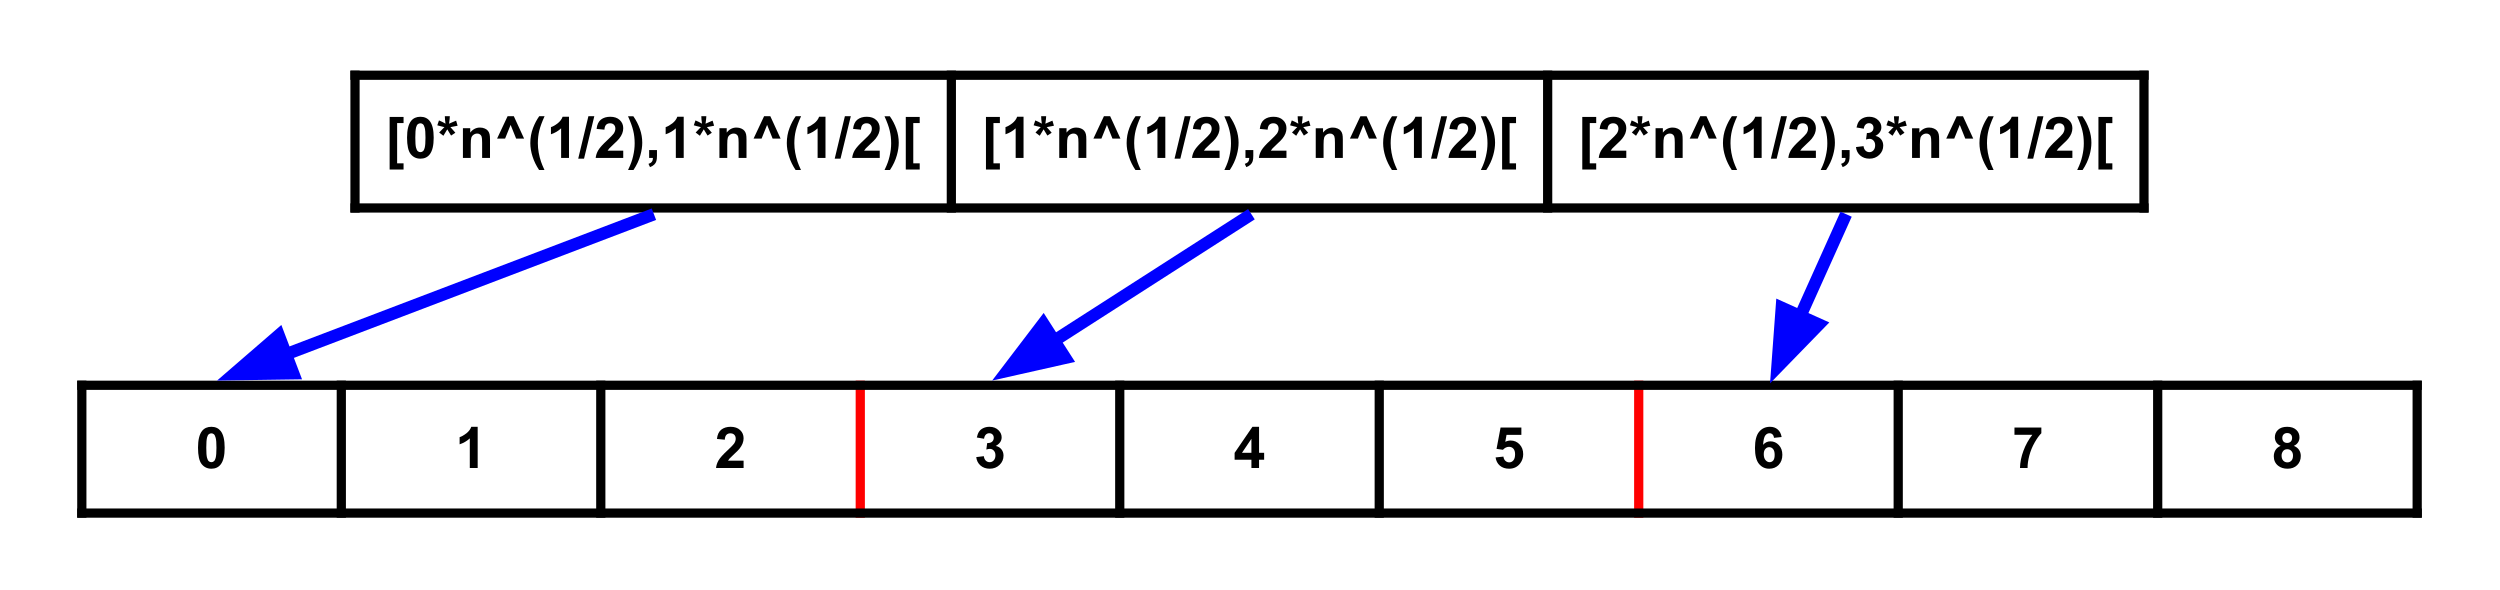
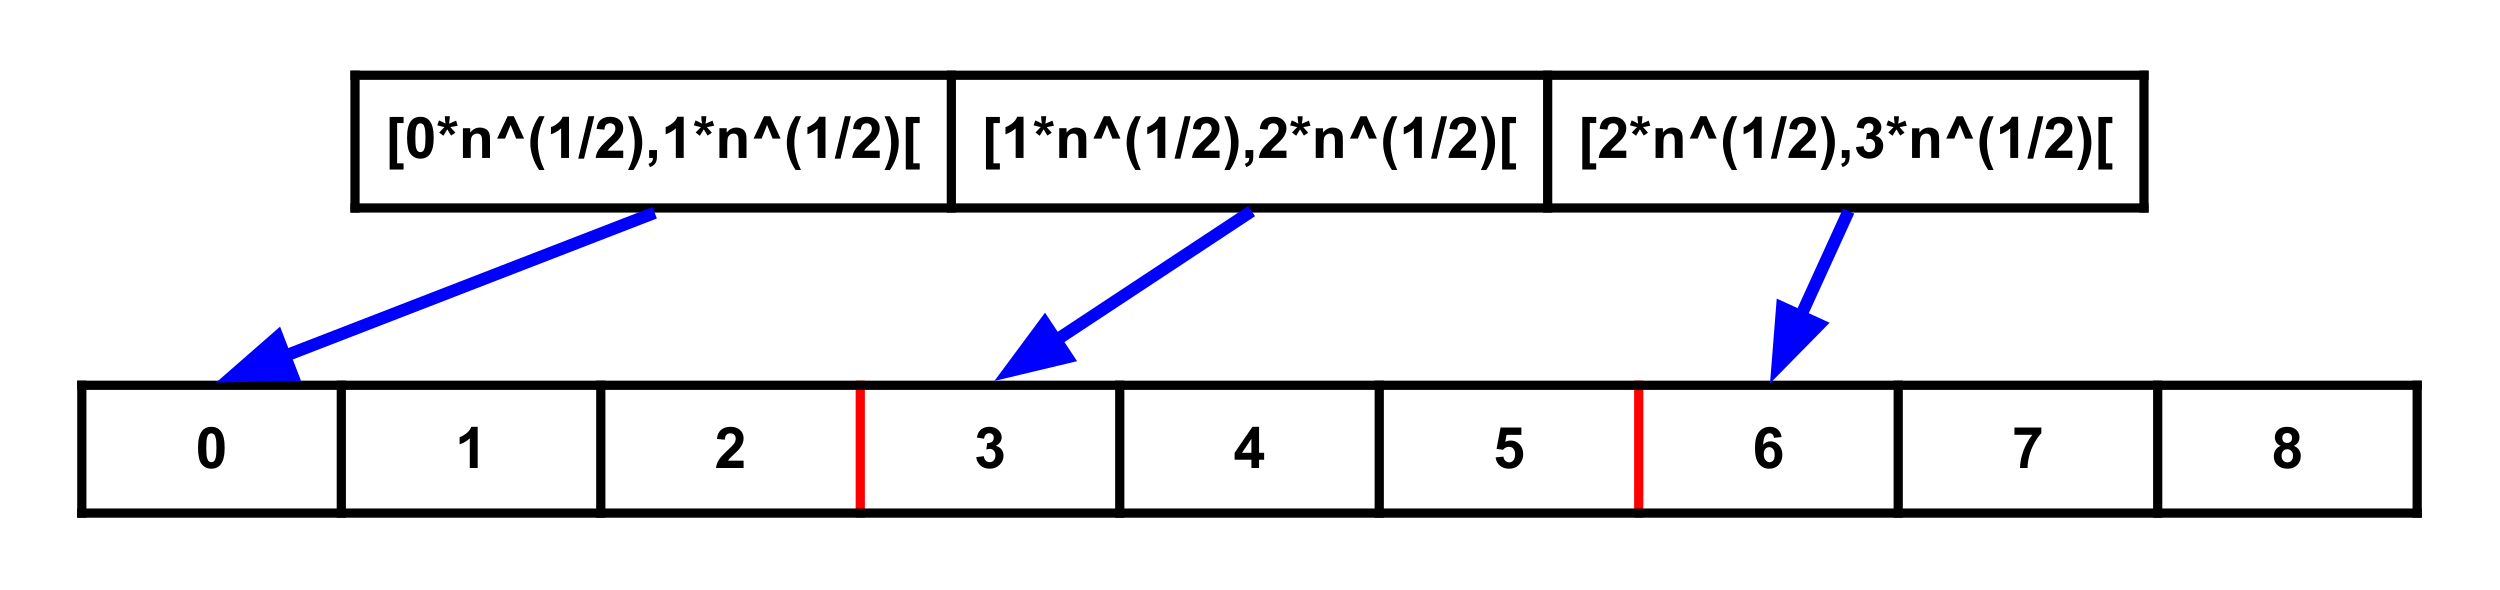
<svg xmlns="http://www.w3.org/2000/svg" version="1.1" viewBox="0.0 0.0 813.57 191.696" fill="none" stroke="none" stroke-linecap="square" stroke-miterlimit="10">
  <clipPath id="p.0">
    <path d="m0 0l813.57 0l0 191.696l-813.57 0l0 -191.696z" clip-rule="nonzero" />
  </clipPath>
  <g clip-path="url(#p.0)">
    <path fill="#000000" fill-opacity="0.0" d="m0 0l813.57 0l0 191.696l-813.57 0z" fill-rule="evenodd" />
    <path stroke="#000000" stroke-width="3.0" stroke-linecap="butt" d="m115.531 22.984l0 46.197" fill-rule="nonzero" />
    <path stroke="#000000" stroke-width="3.0" stroke-linecap="butt" d="m309.592 22.984l0 46.197" fill-rule="nonzero" />
    <path stroke="#000000" stroke-width="3.0" stroke-linecap="butt" d="m503.652 22.984l0 46.197" fill-rule="nonzero" />
    <path stroke="#000000" stroke-width="3.0" stroke-linecap="butt" d="m697.713 22.984l0 46.197" fill-rule="nonzero" />
    <path stroke="#000000" stroke-width="3.0" stroke-linecap="butt" d="m114.033 24.483l585.178 0" fill-rule="nonzero" />
    <path stroke="#000000" stroke-width="3.0" stroke-linecap="butt" d="m114.033 67.682l585.178 0" fill-rule="nonzero" />
    <path fill="#000000" d="m126.798 55.169l0 -17.125l4.531 0l0 2.016l-2.094 0l0 13.094l2.094 0l0 2.016l-4.531 0zm10.01 -17.172q1.938 0 3.031 1.375q1.297 1.641 1.297 5.438q0 3.797 -1.312 5.453q-1.078 1.375 -3.016 1.375q-1.953 0 -3.156 -1.5q-1.188 -1.5 -1.188 -5.344q0 -3.781 1.312 -5.438q1.078 -1.359 3.031 -1.359zm0 2.125q-0.469 0 -0.844 0.297q-0.359 0.297 -0.562 1.062q-0.25 0.984 -0.25 3.328q0 2.359 0.234 3.234q0.234 0.875 0.594 1.172q0.359 0.297 0.828 0.297q0.453 0 0.812 -0.297q0.375 -0.297 0.578 -1.062q0.266 -0.984 0.266 -3.344q0 -2.344 -0.25 -3.219q-0.234 -0.875 -0.594 -1.172q-0.359 -0.297 -0.812 -0.297zm7.485 4.062l-1.375 -1.062q0.656 -0.734 1.359 -1.406q0.281 -0.281 0.359 -0.344q-0.234 -0.047 -1.297 -0.312q-0.781 -0.188 -1.031 -0.281l0.547 -1.594q1.188 0.484 2.125 1.062q-0.219 -1.484 -0.219 -2.422l1.625 0q0 0.656 -0.25 2.438q0.188 -0.078 0.781 -0.359q0.828 -0.375 1.516 -0.641l0.484 1.656q-1.016 0.234 -2.344 0.453l1.094 1.219q0.328 0.375 0.516 0.609l-1.391 0.922l-1.234 -2.031q-0.547 0.984 -1.266 2.094zm15.167 7.219l-2.562 0l0 -4.938q0 -1.562 -0.172 -2.016q-0.156 -0.469 -0.531 -0.719q-0.359 -0.266 -0.875 -0.266q-0.672 0 -1.203 0.375q-0.531 0.359 -0.734 0.969q-0.188 0.594 -0.188 2.219l0 4.375l-2.547 0l0 -9.672l2.375 0l0 1.422q1.266 -1.641 3.188 -1.641q0.844 0 1.547 0.312q0.703 0.297 1.062 0.781q0.359 0.469 0.5 1.078q0.141 0.594 0.141 1.703l0 6.016zm2.302 -6.297l3.422 -7.281l2.031 0l3.344 7.281l-2.594 0l-1.797 -4.469l-1.797 4.469l-2.609 0zm15.426 10.219l-1.75 0q-1.391 -2.094 -2.125 -4.359q-0.734 -2.281 -0.734 -4.406q0 -2.625 0.906 -4.969q0.781 -2.047 1.984 -3.766l1.75 0q-1.25 2.75 -1.719 4.688q-0.469 1.938 -0.469 4.109q0 1.5 0.281 3.062q0.281 1.562 0.766 2.969q0.312 0.938 1.109 2.672zm7.978 -3.922l-2.562 0l0 -9.641q-1.406 1.312 -3.312 1.938l0 -2.328q1.016 -0.328 2.188 -1.234q1.172 -0.922 1.609 -2.141l2.078 0l0 13.406zm3.001 0.234l3.312 -13.812l1.922 0l-3.344 13.812l-1.891 0zm14.652 -2.609l0 2.375l-8.969 0q0.141 -1.344 0.859 -2.547q0.734 -1.219 2.891 -3.203q1.734 -1.625 2.125 -2.188q0.531 -0.797 0.531 -1.578q0 -0.844 -0.469 -1.297q-0.453 -0.469 -1.266 -0.469q-0.797 0 -1.281 0.484q-0.469 0.469 -0.547 1.594l-2.547 -0.25q0.234 -2.109 1.422 -3.031q1.203 -0.922 3.016 -0.922q1.969 0 3.094 1.062q1.141 1.062 1.141 2.656q0 0.891 -0.328 1.719q-0.312 0.812 -1.016 1.703q-0.469 0.594 -1.688 1.703q-1.203 1.109 -1.531 1.484q-0.312 0.359 -0.516 0.703l5.078 0zm1.563 6.297q0.766 -1.609 1.062 -2.484q0.312 -0.859 0.578 -1.984q0.266 -1.141 0.391 -2.156q0.125 -1.016 0.125 -2.078q0 -2.172 -0.469 -4.109q-0.453 -1.938 -1.703 -4.688l1.734 0q1.375 1.953 2.141 4.156q0.766 2.188 0.766 4.453q0 1.906 -0.609 4.078q-0.672 2.438 -2.25 4.812l-1.766 0zm6.869 -6.484l2.547 0l0 1.828q0 1.109 -0.188 1.75q-0.188 0.656 -0.719 1.156q-0.531 0.516 -1.359 0.812l-0.5 -1.062q0.781 -0.25 1.109 -0.703q0.328 -0.438 0.344 -1.219l-1.234 0l0 -2.562zm11.246 2.562l-2.562 0l0 -9.641q-1.406 1.312 -3.312 1.938l0 -2.328q1.016 -0.328 2.188 -1.234q1.172 -0.922 1.609 -2.141l2.078 0l0 13.406zm5.266 -7.219l-1.375 -1.062q0.656 -0.734 1.359 -1.406q0.281 -0.281 0.359 -0.344q-0.234 -0.047 -1.297 -0.312q-0.781 -0.188 -1.031 -0.281l0.547 -1.594q1.188 0.484 2.125 1.062q-0.219 -1.484 -0.219 -2.422l1.625 0q0 0.656 -0.25 2.438q0.188 -0.078 0.781 -0.359q0.828 -0.375 1.516 -0.641l0.484 1.656q-1.016 0.234 -2.344 0.453l1.094 1.219q0.328 0.375 0.516 0.609l-1.391 0.922l-1.234 -2.031q-0.547 0.984 -1.266 2.094zm15.167 7.219l-2.562 0l0 -4.938q0 -1.562 -0.172 -2.016q-0.156 -0.469 -0.531 -0.719q-0.359 -0.266 -0.875 -0.266q-0.672 0 -1.203 0.375q-0.531 0.359 -0.734 0.969q-0.188 0.594 -0.188 2.219l0 4.375l-2.547 0l0 -9.672l2.375 0l0 1.422q1.266 -1.641 3.188 -1.641q0.844 0 1.547 0.312q0.703 0.297 1.062 0.781q0.359 0.469 0.5 1.078q0.141 0.594 0.141 1.703l0 6.016zm2.302 -6.297l3.422 -7.281l2.031 0l3.344 7.281l-2.594 0l-1.797 -4.469l-1.797 4.469l-2.609 0zm15.426 10.219l-1.75 0q-1.391 -2.094 -2.125 -4.359q-0.734 -2.281 -0.734 -4.406q0 -2.625 0.906 -4.969q0.781 -2.047 1.984 -3.766l1.75 0q-1.25 2.75 -1.719 4.688q-0.469 1.938 -0.469 4.109q0 1.5 0.281 3.062q0.281 1.562 0.766 2.969q0.312 0.938 1.109 2.672zm7.978 -3.922l-2.562 0l0 -9.641q-1.406 1.312 -3.312 1.938l0 -2.328q1.016 -0.328 2.188 -1.234q1.172 -0.922 1.609 -2.141l2.078 0l0 13.406zm3.001 0.234l3.312 -13.812l1.922 0l-3.344 13.812l-1.891 0zm14.652 -2.609l0 2.375l-8.969 0q0.141 -1.344 0.859 -2.547q0.734 -1.219 2.891 -3.203q1.734 -1.625 2.125 -2.188q0.531 -0.797 0.531 -1.578q0 -0.844 -0.469 -1.297q-0.453 -0.469 -1.266 -0.469q-0.797 0 -1.281 0.484q-0.469 0.469 -0.547 1.594l-2.547 -0.25q0.234 -2.109 1.422 -3.031q1.203 -0.922 3.016 -0.922q1.969 0 3.094 1.062q1.141 1.062 1.141 2.656q0 0.891 -0.328 1.719q-0.312 0.812 -1.016 1.703q-0.469 0.594 -1.688 1.703q-1.203 1.109 -1.531 1.484q-0.312 0.359 -0.516 0.703l5.078 0zm1.563 6.297q0.766 -1.609 1.062 -2.484q0.312 -0.859 0.578 -1.984q0.266 -1.141 0.391 -2.156q0.125 -1.016 0.125 -2.078q0 -2.172 -0.469 -4.109q-0.453 -1.938 -1.703 -4.688l1.734 0q1.375 1.953 2.141 4.156q0.766 2.188 0.766 4.453q0 1.906 -0.609 4.078q-0.672 2.438 -2.25 4.812l-1.766 0zm6.916 -0.156l0 -17.125l4.531 0l0 2.016l-2.094 0l0 13.094l2.094 0l0 2.016l-4.531 0z" fill-rule="nonzero" />
    <path fill="#000000" d="m320.859 55.169l0 -17.125l4.531 0l0 2.016l-2.094 0l0 13.094l2.094 0l0 2.016l-4.531 0zm12.228 -3.766l-2.562 0l0 -9.641q-1.406 1.312 -3.312 1.938l0 -2.328q1.016 -0.328 2.188 -1.234q1.172 -0.922 1.609 -2.141l2.078 0l0 13.406zm5.266 -7.219l-1.375 -1.062q0.656 -0.734 1.359 -1.406q0.281 -0.281 0.359 -0.344q-0.234 -0.047 -1.297 -0.312q-0.781 -0.188 -1.031 -0.281l0.547 -1.594q1.188 0.484 2.125 1.062q-0.219 -1.484 -0.219 -2.422l1.625 0q0 0.656 -0.25 2.438q0.188 -0.078 0.781 -0.359q0.828 -0.375 1.516 -0.641l0.484 1.656q-1.016 0.234 -2.344 0.453l1.094 1.219q0.328 0.375 0.516 0.609l-1.391 0.922l-1.234 -2.031q-0.547 0.984 -1.266 2.094zm15.167 7.219l-2.562 0l0 -4.938q0 -1.562 -0.172 -2.016q-0.156 -0.469 -0.531 -0.719q-0.359 -0.266 -0.875 -0.266q-0.672 0 -1.203 0.375q-0.531 0.359 -0.734 0.969q-0.188 0.594 -0.188 2.219l0 4.375l-2.547 0l0 -9.672l2.375 0l0 1.422q1.266 -1.641 3.188 -1.641q0.844 0 1.547 0.312q0.703 0.297 1.062 0.781q0.359 0.469 0.5 1.078q0.141 0.594 0.141 1.703l0 6.016zm2.302 -6.297l3.422 -7.281l2.031 0l3.344 7.281l-2.594 0l-1.797 -4.469l-1.797 4.469l-2.609 0zm15.426 10.219l-1.75 0q-1.391 -2.094 -2.125 -4.359q-0.734 -2.281 -0.734 -4.406q0 -2.625 0.906 -4.969q0.781 -2.047 1.984 -3.766l1.75 0q-1.25 2.75 -1.719 4.688q-0.469 1.938 -0.469 4.109q0 1.5 0.281 3.062q0.281 1.562 0.766 2.969q0.312 0.938 1.109 2.672zm7.978 -3.922l-2.562 0l0 -9.641q-1.406 1.312 -3.312 1.938l0 -2.328q1.016 -0.328 2.188 -1.234q1.172 -0.922 1.609 -2.141l2.078 0l0 13.406zm3.001 0.234l3.312 -13.812l1.922 0l-3.344 13.812l-1.891 0zm14.652 -2.609l0 2.375l-8.969 0q0.141 -1.344 0.859 -2.547q0.734 -1.219 2.891 -3.203q1.734 -1.625 2.125 -2.188q0.531 -0.797 0.531 -1.578q0 -0.844 -0.469 -1.297q-0.453 -0.469 -1.266 -0.469q-0.797 0 -1.281 0.484q-0.469 0.469 -0.547 1.594l-2.547 -0.25q0.234 -2.109 1.422 -3.031q1.203 -0.922 3.016 -0.922q1.969 0 3.094 1.062q1.141 1.062 1.141 2.656q0 0.891 -0.328 1.719q-0.312 0.812 -1.016 1.703q-0.469 0.594 -1.688 1.703q-1.203 1.109 -1.531 1.484q-0.312 0.359 -0.516 0.703l5.078 0zm1.563 6.297q0.766 -1.609 1.062 -2.484q0.312 -0.859 0.578 -1.984q0.266 -1.141 0.391 -2.156q0.125 -1.016 0.125 -2.078q0 -2.172 -0.469 -4.109q-0.453 -1.938 -1.703 -4.688l1.734 0q1.375 1.953 2.141 4.156q0.766 2.188 0.766 4.453q0 1.906 -0.609 4.078q-0.672 2.438 -2.25 4.812l-1.766 0zm6.869 -6.484l2.547 0l0 1.828q0 1.109 -0.188 1.75q-0.188 0.656 -0.719 1.156q-0.531 0.516 -1.359 0.812l-0.5 -1.062q0.781 -0.25 1.109 -0.703q0.328 -0.438 0.344 -1.219l-1.234 0l0 -2.562zm13.34 0.188l0 2.375l-8.969 0q0.141 -1.344 0.859 -2.547q0.734 -1.219 2.891 -3.203q1.734 -1.625 2.125 -2.188q0.531 -0.797 0.531 -1.578q0 -0.844 -0.469 -1.297q-0.453 -0.469 -1.266 -0.469q-0.797 0 -1.281 0.484q-0.469 0.469 -0.547 1.594l-2.547 -0.25q0.234 -2.109 1.422 -3.031q1.203 -0.922 3.016 -0.922q1.969 0 3.094 1.062q1.141 1.062 1.141 2.656q0 0.891 -0.328 1.719q-0.312 0.812 -1.016 1.703q-0.469 0.594 -1.688 1.703q-1.203 1.109 -1.531 1.484q-0.312 0.359 -0.516 0.703l5.078 0zm3.173 -4.844l-1.375 -1.062q0.656 -0.734 1.359 -1.406q0.281 -0.281 0.359 -0.344q-0.234 -0.047 -1.297 -0.312q-0.781 -0.188 -1.031 -0.281l0.547 -1.594q1.188 0.484 2.125 1.062q-0.219 -1.484 -0.219 -2.422l1.625 0q0 0.656 -0.25 2.438q0.188 -0.078 0.781 -0.359q0.828 -0.375 1.516 -0.641l0.484 1.656q-1.016 0.234 -2.344 0.453l1.094 1.219q0.328 0.375 0.516 0.609l-1.391 0.922l-1.234 -2.031q-0.547 0.984 -1.266 2.094zm15.167 7.219l-2.562 0l0 -4.938q0 -1.562 -0.172 -2.016q-0.156 -0.469 -0.531 -0.719q-0.359 -0.266 -0.875 -0.266q-0.672 0 -1.203 0.375q-0.531 0.359 -0.734 0.969q-0.188 0.594 -0.188 2.219l0 4.375l-2.547 0l0 -9.672l2.375 0l0 1.422q1.266 -1.641 3.188 -1.641q0.844 0 1.547 0.312q0.703 0.297 1.062 0.781q0.359 0.469 0.5 1.078q0.141 0.594 0.141 1.703l0 6.016zm2.302 -6.297l3.422 -7.281l2.031 0l3.344 7.281l-2.594 0l-1.797 -4.469l-1.797 4.469l-2.609 0zm15.426 10.219l-1.75 0q-1.391 -2.094 -2.125 -4.359q-0.734 -2.281 -0.734 -4.406q0 -2.625 0.906 -4.969q0.781 -2.047 1.984 -3.766l1.75 0q-1.25 2.75 -1.719 4.688q-0.469 1.938 -0.469 4.109q0 1.5 0.281 3.062q0.281 1.562 0.766 2.969q0.312 0.938 1.109 2.672zm7.978 -3.922l-2.562 0l0 -9.641q-1.406 1.312 -3.312 1.938l0 -2.328q1.016 -0.328 2.188 -1.234q1.172 -0.922 1.609 -2.141l2.078 0l0 13.406zm3.001 0.234l3.312 -13.812l1.922 0l-3.344 13.812l-1.891 0zm14.652 -2.609l0 2.375l-8.969 0q0.141 -1.344 0.859 -2.547q0.734 -1.219 2.891 -3.203q1.734 -1.625 2.125 -2.188q0.531 -0.797 0.531 -1.578q0 -0.844 -0.469 -1.297q-0.453 -0.469 -1.266 -0.469q-0.797 0 -1.281 0.484q-0.469 0.469 -0.547 1.594l-2.547 -0.25q0.234 -2.109 1.422 -3.031q1.203 -0.922 3.016 -0.922q1.969 0 3.094 1.062q1.141 1.062 1.141 2.656q0 0.891 -0.328 1.719q-0.312 0.812 -1.016 1.703q-0.469 0.594 -1.688 1.703q-1.203 1.109 -1.531 1.484q-0.312 0.359 -0.516 0.703l5.078 0zm1.563 6.297q0.766 -1.609 1.062 -2.484q0.312 -0.859 0.578 -1.984q0.266 -1.141 0.391 -2.156q0.125 -1.016 0.125 -2.078q0 -2.172 -0.469 -4.109q-0.453 -1.938 -1.703 -4.688l1.734 0q1.375 1.953 2.141 4.156q0.766 2.188 0.766 4.453q0 1.906 -0.609 4.078q-0.672 2.438 -2.25 4.812l-1.766 0zm6.916 -0.156l0 -17.125l4.531 0l0 2.016l-2.094 0l0 13.094l2.094 0l0 2.016l-4.531 0z" fill-rule="nonzero" />
    <path fill="#000000" d="m514.919 55.169l0 -17.125l4.531 0l0 2.016l-2.094 0l0 13.094l2.094 0l0 2.016l-4.531 0zm14.322 -6.141l0 2.375l-8.969 0q0.141 -1.344 0.859 -2.547q0.734 -1.219 2.891 -3.203q1.734 -1.625 2.125 -2.188q0.531 -0.797 0.531 -1.578q0 -0.844 -0.469 -1.297q-0.453 -0.469 -1.266 -0.469q-0.797 0 -1.281 0.484q-0.469 0.469 -0.547 1.594l-2.547 -0.25q0.234 -2.109 1.422 -3.031q1.203 -0.922 3.016 -0.922q1.969 0 3.094 1.062q1.141 1.062 1.141 2.656q0 0.891 -0.328 1.719q-0.312 0.812 -1.016 1.703q-0.469 0.594 -1.688 1.703q-1.203 1.109 -1.531 1.484q-0.312 0.359 -0.516 0.703l5.078 0zm3.173 -4.844l-1.375 -1.062q0.656 -0.734 1.359 -1.406q0.281 -0.281 0.359 -0.344q-0.234 -0.047 -1.297 -0.312q-0.781 -0.188 -1.031 -0.281l0.547 -1.594q1.188 0.484 2.125 1.062q-0.219 -1.484 -0.219 -2.422l1.625 0q0 0.656 -0.25 2.438q0.188 -0.078 0.781 -0.359q0.828 -0.375 1.516 -0.641l0.484 1.656q-1.016 0.234 -2.344 0.453l1.094 1.219q0.328 0.375 0.516 0.609l-1.391 0.922l-1.234 -2.031q-0.547 0.984 -1.266 2.094zm15.167 7.219l-2.562 0l0 -4.938q0 -1.562 -0.172 -2.016q-0.156 -0.469 -0.531 -0.719q-0.359 -0.266 -0.875 -0.266q-0.672 0 -1.203 0.375q-0.531 0.359 -0.734 0.969q-0.188 0.594 -0.188 2.219l0 4.375l-2.547 0l0 -9.672l2.375 0l0 1.422q1.266 -1.641 3.188 -1.641q0.844 0 1.547 0.312q0.703 0.297 1.062 0.781q0.359 0.469 0.5 1.078q0.141 0.594 0.141 1.703l0 6.016zm2.302 -6.297l3.422 -7.281l2.031 0l3.344 7.281l-2.594 0l-1.797 -4.469l-1.797 4.469l-2.609 0zm15.426 10.219l-1.75 0q-1.391 -2.094 -2.125 -4.359q-0.734 -2.281 -0.734 -4.406q0 -2.625 0.906 -4.969q0.781 -2.047 1.984 -3.766l1.75 0q-1.25 2.75 -1.719 4.688q-0.469 1.938 -0.469 4.109q0 1.5 0.281 3.062q0.281 1.562 0.766 2.969q0.312 0.938 1.109 2.672zm7.978 -3.922l-2.562 0l0 -9.641q-1.406 1.312 -3.312 1.938l0 -2.328q1.016 -0.328 2.188 -1.234q1.172 -0.922 1.609 -2.141l2.078 0l0 13.406zm3.001 0.234l3.312 -13.812l1.922 0l-3.344 13.812l-1.891 0zm14.652 -2.609l0 2.375l-8.969 0q0.141 -1.344 0.859 -2.547q0.734 -1.219 2.891 -3.203q1.734 -1.625 2.125 -2.188q0.531 -0.797 0.531 -1.578q0 -0.844 -0.469 -1.297q-0.453 -0.469 -1.266 -0.469q-0.797 0 -1.281 0.484q-0.469 0.469 -0.547 1.594l-2.547 -0.25q0.234 -2.109 1.422 -3.031q1.203 -0.922 3.016 -0.922q1.969 0 3.094 1.062q1.141 1.062 1.141 2.656q0 0.891 -0.328 1.719q-0.312 0.812 -1.016 1.703q-0.469 0.594 -1.688 1.703q-1.203 1.109 -1.531 1.484q-0.312 0.359 -0.516 0.703l5.078 0zm1.563 6.297q0.766 -1.609 1.062 -2.484q0.312 -0.859 0.578 -1.984q0.266 -1.141 0.391 -2.156q0.125 -1.016 0.125 -2.078q0 -2.172 -0.469 -4.109q-0.453 -1.938 -1.703 -4.688l1.734 0q1.375 1.953 2.141 4.156q0.766 2.188 0.766 4.453q0 1.906 -0.609 4.078q-0.672 2.438 -2.25 4.812l-1.766 0zm6.869 -6.484l2.547 0l0 1.828q0 1.109 -0.188 1.75q-0.188 0.656 -0.719 1.156q-0.531 0.516 -1.359 0.812l-0.5 -1.062q0.781 -0.25 1.109 -0.703q0.328 -0.438 0.344 -1.219l-1.234 0l0 -2.562zm4.605 -0.984l2.469 -0.297q0.125 0.953 0.641 1.453q0.531 0.5 1.266 0.5q0.781 0 1.328 -0.594q0.547 -0.609 0.547 -1.641q0 -0.953 -0.531 -1.516q-0.516 -0.578 -1.25 -0.578q-0.5 0 -1.188 0.203l0.281 -2.094q1.047 0.031 1.594 -0.438q0.547 -0.484 0.547 -1.281q0 -0.672 -0.406 -1.078q-0.391 -0.406 -1.062 -0.406q-0.656 0 -1.125 0.469q-0.453 0.453 -0.562 1.328l-2.359 -0.406q0.25 -1.203 0.734 -1.922q0.5 -0.734 1.391 -1.141q0.891 -0.422 2.0 -0.422q1.875 0 3.016 1.203q0.938 0.984 0.938 2.219q0 1.766 -1.922 2.812q1.156 0.234 1.844 1.094q0.688 0.859 0.688 2.062q0 1.766 -1.297 3.016q-1.281 1.234 -3.188 1.234q-1.812 0 -3.016 -1.047q-1.188 -1.047 -1.375 -2.734zm11.907 -3.672l-1.375 -1.062q0.656 -0.734 1.359 -1.406q0.281 -0.281 0.359 -0.344q-0.234 -0.047 -1.297 -0.312q-0.781 -0.188 -1.031 -0.281l0.547 -1.594q1.188 0.484 2.125 1.062q-0.219 -1.484 -0.219 -2.422l1.625 0q0 0.656 -0.25 2.438q0.188 -0.078 0.781 -0.359q0.828 -0.375 1.516 -0.641l0.484 1.656q-1.016 0.234 -2.344 0.453l1.094 1.219q0.328 0.375 0.516 0.609l-1.391 0.922l-1.234 -2.031q-0.547 0.984 -1.266 2.094zm15.167 7.219l-2.562 0l0 -4.938q0 -1.562 -0.172 -2.016q-0.156 -0.469 -0.531 -0.719q-0.359 -0.266 -0.875 -0.266q-0.672 0 -1.203 0.375q-0.531 0.359 -0.734 0.969q-0.188 0.594 -0.188 2.219l0 4.375l-2.547 0l0 -9.672l2.375 0l0 1.422q1.266 -1.641 3.188 -1.641q0.844 0 1.547 0.312q0.703 0.297 1.062 0.781q0.359 0.469 0.5 1.078q0.141 0.594 0.141 1.703l0 6.016zm2.302 -6.297l3.422 -7.281l2.031 0l3.344 7.281l-2.594 0l-1.797 -4.469l-1.797 4.469l-2.609 0zm15.426 10.219l-1.75 0q-1.391 -2.094 -2.125 -4.359q-0.734 -2.281 -0.734 -4.406q0 -2.625 0.906 -4.969q0.781 -2.047 1.984 -3.766l1.75 0q-1.25 2.75 -1.719 4.688q-0.469 1.938 -0.469 4.109q0 1.5 0.281 3.062q0.281 1.562 0.766 2.969q0.312 0.938 1.109 2.672zm7.978 -3.922l-2.562 0l0 -9.641q-1.406 1.312 -3.312 1.938l0 -2.328q1.016 -0.328 2.188 -1.234q1.172 -0.922 1.609 -2.141l2.078 0l0 13.406zm3.001 0.234l3.312 -13.812l1.922 0l-3.344 13.812l-1.891 0zm14.652 -2.609l0 2.375l-8.969 0q0.141 -1.344 0.859 -2.547q0.734 -1.219 2.891 -3.203q1.734 -1.625 2.125 -2.188q0.531 -0.797 0.531 -1.578q0 -0.844 -0.469 -1.297q-0.453 -0.469 -1.266 -0.469q-0.797 0 -1.281 0.484q-0.469 0.469 -0.547 1.594l-2.547 -0.25q0.234 -2.109 1.422 -3.031q1.203 -0.922 3.016 -0.922q1.969 0 3.094 1.062q1.141 1.062 1.141 2.656q0 0.891 -0.328 1.719q-0.312 0.812 -1.016 1.703q-0.469 0.594 -1.688 1.703q-1.203 1.109 -1.531 1.484q-0.312 0.359 -0.516 0.703l5.078 0zm1.563 6.297q0.766 -1.609 1.062 -2.484q0.312 -0.859 0.578 -1.984q0.266 -1.141 0.391 -2.156q0.125 -1.016 0.125 -2.078q0 -2.172 -0.469 -4.109q-0.453 -1.938 -1.703 -4.688l1.734 0q1.375 1.953 2.141 4.156q0.766 2.188 0.766 4.453q0 1.906 -0.609 4.078q-0.672 2.438 -2.25 4.812l-1.766 0zm6.916 -0.156l0 -17.125l4.531 0l0 2.016l-2.094 0l0 13.094l2.094 0l0 2.016l-4.531 0z" fill-rule="nonzero" />
    <path stroke="#000000" stroke-width="3.0" stroke-linecap="butt" d="m26.626 123.879l0 44.593" fill-rule="nonzero" />
    <path stroke="#000000" stroke-width="3.0" stroke-linecap="butt" d="m111.07 123.879l0 44.593" fill-rule="nonzero" />
    <path stroke="#000000" stroke-width="3.0" stroke-linecap="butt" d="m195.513 123.879l0 44.593" fill-rule="nonzero" />
    <path stroke="#ff0000" stroke-width="3.0" stroke-linecap="butt" d="m279.957 123.879l0 44.593" fill-rule="nonzero" />
    <path stroke="#000000" stroke-width="3.0" stroke-linecap="butt" d="m364.4 123.879l0 44.593" fill-rule="nonzero" />
    <path stroke="#000000" stroke-width="3.0" stroke-linecap="butt" d="m448.844 123.879l0 44.593" fill-rule="nonzero" />
    <path stroke="#ff0000" stroke-width="3.0" stroke-linecap="butt" d="m533.287 123.879l0 44.593" fill-rule="nonzero" />
    <path stroke="#000000" stroke-width="3.0" stroke-linecap="butt" d="m617.731 123.879l0 44.593" fill-rule="nonzero" />
    <path stroke="#000000" stroke-width="3.0" stroke-linecap="butt" d="m702.175 123.879l0 44.593" fill-rule="nonzero" />
    <path stroke="#000000" stroke-width="3.0" stroke-linecap="butt" d="m786.618 123.879l0 44.593" fill-rule="nonzero" />
    <path stroke="#000000" stroke-width="3.0" stroke-linecap="butt" d="m25.127 125.378l762.99 0" fill-rule="nonzero" />
    <path stroke="#000000" stroke-width="3.0" stroke-linecap="butt" d="m25.127 166.974l762.99 0" fill-rule="nonzero" />
    <path fill="#000000" d="m68.785 138.892q1.938 0 3.031 1.375q1.297 1.641 1.297 5.438q0 3.797 -1.312 5.453q-1.078 1.375 -3.016 1.375q-1.953 0 -3.156 -1.5q-1.188 -1.5 -1.188 -5.344q0 -3.781 1.312 -5.438q1.078 -1.359 3.031 -1.359zm0 2.125q-0.469 0 -0.844 0.297q-0.359 0.297 -0.562 1.062q-0.25 0.984 -0.25 3.328q0 2.359 0.234 3.234q0.234 0.875 0.594 1.172q0.359 0.297 0.828 0.297q0.453 0 0.812 -0.297q0.375 -0.297 0.578 -1.062q0.266 -0.984 0.266 -3.344q0 -2.344 -0.25 -3.219q-0.234 -0.875 -0.594 -1.172q-0.359 -0.297 -0.812 -0.297z" fill-rule="nonzero" />
    <path fill="#000000" d="m155.447 152.298l-2.562 0l0 -9.641q-1.406 1.312 -3.312 1.938l0 -2.328q1.016 -0.328 2.188 -1.234q1.172 -0.922 1.609 -2.141l2.078 0l0 13.406z" fill-rule="nonzero" />
    <path fill="#000000" d="m241.985 149.923l0 2.375l-8.969 0q0.141 -1.344 0.859 -2.547q0.734 -1.219 2.891 -3.203q1.734 -1.625 2.125 -2.188q0.531 -0.797 0.531 -1.578q0 -0.844 -0.469 -1.297q-0.453 -0.469 -1.266 -0.469q-0.797 0 -1.281 0.484q-0.469 0.469 -0.547 1.594l-2.547 -0.25q0.234 -2.109 1.422 -3.031q1.203 -0.922 3.016 -0.922q1.969 0 3.094 1.062q1.141 1.062 1.141 2.656q0 0.891 -0.328 1.719q-0.312 0.812 -1.016 1.703q-0.469 0.594 -1.688 1.703q-1.203 1.109 -1.531 1.484q-0.312 0.359 -0.516 0.703l5.078 0z" fill-rule="nonzero" />
    <path fill="#000000" d="m317.694 148.751l2.469 -0.297q0.125 0.953 0.641 1.453q0.531 0.5 1.266 0.5q0.781 0 1.328 -0.594q0.547 -0.609 0.547 -1.641q0 -0.953 -0.531 -1.516q-0.516 -0.578 -1.25 -0.578q-0.5 0 -1.188 0.203l0.281 -2.094q1.047 0.031 1.594 -0.438q0.547 -0.484 0.547 -1.281q0 -0.672 -0.406 -1.078q-0.391 -0.406 -1.062 -0.406q-0.656 0 -1.125 0.469q-0.453 0.453 -0.562 1.328l-2.359 -0.406q0.25 -1.203 0.734 -1.922q0.5 -0.734 1.391 -1.141q0.891 -0.422 2.0 -0.422q1.875 0 3.016 1.203q0.938 0.984 0.938 2.219q0 1.766 -1.922 2.812q1.156 0.234 1.844 1.094q0.688 0.859 0.688 2.062q0 1.766 -1.297 3.016q-1.281 1.234 -3.188 1.234q-1.812 0 -3.016 -1.047q-1.188 -1.047 -1.375 -2.734z" fill-rule="nonzero" />
    <path fill="#000000" d="m407.247 152.298l0 -2.688l-5.469 0l0 -2.234l5.797 -8.484l2.156 0l0 8.469l1.656 0l0 2.25l-1.656 0l0 2.688l-2.484 0zm0 -4.938l0 -4.562l-3.078 4.562l3.078 0z" fill-rule="nonzero" />
    <path fill="#000000" d="m486.706 148.86l2.547 -0.266q0.109 0.875 0.641 1.375q0.547 0.5 1.25 0.5q0.797 0 1.344 -0.641q0.562 -0.656 0.562 -1.969q0 -1.234 -0.547 -1.844q-0.547 -0.609 -1.438 -0.609q-1.094 0 -1.969 0.969l-2.078 -0.297l1.312 -6.953l6.766 0l0 2.391l-4.828 0l-0.406 2.266q0.859 -0.422 1.75 -0.422q1.703 0 2.891 1.25q1.188 1.234 1.188 3.203q0 1.656 -0.953 2.938q-1.312 1.781 -3.625 1.781q-1.844 0 -3.016 -1.0q-1.156 -1.0 -1.391 -2.672z" fill-rule="nonzero" />
    <path fill="#000000" d="m579.79 142.22l-2.484 0.266q-0.094 -0.766 -0.484 -1.125q-0.375 -0.375 -0.984 -0.375q-0.812 0 -1.375 0.734q-0.547 0.734 -0.703 3.031q0.969 -1.125 2.391 -1.125q1.594 0 2.734 1.219q1.141 1.219 1.141 3.156q0 2.047 -1.203 3.297q-1.188 1.234 -3.078 1.234q-2.031 0 -3.328 -1.578q-1.297 -1.578 -1.297 -5.156q0 -3.672 1.344 -5.281q1.359 -1.625 3.531 -1.625q1.531 0 2.516 0.859q1.0 0.844 1.281 2.469zm-5.812 5.578q0 1.25 0.578 1.938q0.578 0.672 1.312 0.672q0.719 0 1.188 -0.547q0.469 -0.562 0.469 -1.828q0 -1.312 -0.516 -1.906q-0.5 -0.609 -1.266 -0.609q-0.734 0 -1.25 0.578q-0.516 0.578 -0.516 1.703z" fill-rule="nonzero" />
    <path fill="#000000" d="m655.562 141.501l0 -2.375l8.75 0l0 1.859q-1.078 1.062 -2.203 3.062q-1.125 1.984 -1.719 4.234q-0.578 2.25 -0.562 4.016l-2.469 0q0.062 -2.766 1.141 -5.641q1.078 -2.891 2.875 -5.156l-5.812 0z" fill-rule="nonzero" />
    <path fill="#000000" d="m742.193 145.095q-0.984 -0.422 -1.438 -1.156q-0.453 -0.734 -0.453 -1.609q0 -1.484 1.031 -2.453q1.047 -0.984 2.969 -0.984q1.906 0 2.953 0.984q1.062 0.969 1.062 2.453q0 0.938 -0.484 1.656q-0.484 0.719 -1.359 1.109q1.109 0.438 1.688 1.297q0.578 0.859 0.578 1.984q0 1.844 -1.188 3.0q-1.172 1.156 -3.125 1.156q-1.828 0 -3.031 -0.953q-1.438 -1.125 -1.438 -3.094q0 -1.094 0.531 -2.0q0.547 -0.906 1.703 -1.391zm0.531 -2.578q0 0.766 0.422 1.203q0.438 0.422 1.156 0.422q0.734 0 1.172 -0.438q0.438 -0.438 0.438 -1.203q0 -0.719 -0.438 -1.141q-0.422 -0.438 -1.141 -0.438q-0.734 0 -1.172 0.438q-0.438 0.438 -0.438 1.156zm-0.234 5.719q0 1.062 0.531 1.656q0.547 0.578 1.359 0.578q0.797 0 1.312 -0.562q0.516 -0.562 0.516 -1.641q0 -0.938 -0.531 -1.5q-0.516 -0.578 -1.328 -0.578q-0.938 0 -1.406 0.656q-0.453 0.641 -0.453 1.391z" fill-rule="nonzero" />
-     <path fill="#000000" fill-opacity="0.0" d="m212.803 69.706l-142.173 54.142" fill-rule="evenodd" />
-     <path stroke="#0000ff" stroke-width="4.0" stroke-linejoin="round" stroke-linecap="butt" d="m212.803 69.706l-119.745 45.601" fill-rule="evenodd" />
-     <path fill="#0000ff" stroke="#0000ff" stroke-width="4.0" stroke-linecap="butt" d="m90.707 109.132l-14.613 12.635l19.315 -0.286z" fill-rule="evenodd" />
-     <path fill="#000000" fill-opacity="0.0" d="m407.247 69.706l-84.378 54.142" fill-rule="evenodd" />
-     <path stroke="#0000ff" stroke-width="4.0" stroke-linejoin="round" stroke-linecap="butt" d="m407.247 69.706l-64.179 41.181" fill-rule="evenodd" />
-     <path fill="#0000ff" stroke="#0000ff" stroke-width="4.0" stroke-linecap="butt" d="m339.5 105.326l-11.71 15.364l18.846 -4.242z" fill-rule="evenodd" />
-     <path fill="#000000" fill-opacity="0.0" d="m600.777 69.706l-24.756 55.055" fill-rule="evenodd" />
-     <path stroke="#0000ff" stroke-width="4.0" stroke-linejoin="round" stroke-linecap="butt" d="m600.777 69.706l-14.913 33.166" fill-rule="evenodd" />
-     <path fill="#0000ff" stroke="#0000ff" stroke-width="4.0" stroke-linecap="butt" d="m579.838 100.163l-1.419 19.265l13.47 -13.846z" fill-rule="evenodd" />
+     <path fill="#000000" fill-opacity="0.0" d="m213.052 69.228l-142.74 55.276" fill-rule="evenodd" />
+     <path stroke="#0000ff" stroke-width="4.0" stroke-linejoin="round" stroke-linecap="butt" d="m213.052 69.228l-120.36 46.609" fill-rule="evenodd" />
+     <path fill="#0000ff" stroke="#0000ff" stroke-width="4.0" stroke-linecap="butt" d="m90.307 109.676l-14.542 12.716l19.313 -0.394z" fill-rule="evenodd" />
+     <path fill="#000000" fill-opacity="0.0" d="m407.32 68.693l-83.717 55.276" fill-rule="evenodd" />
+     <path stroke="#0000ff" stroke-width="4.0" stroke-linejoin="round" stroke-linecap="butt" d="m407.32 68.693l-63.688 42.052" fill-rule="evenodd" />
+     <path fill="#0000ff" stroke="#0000ff" stroke-width="4.0" stroke-linecap="butt" d="m339.991 105.231l-11.508 15.515l18.789 -4.488z" fill-rule="evenodd" />
+     <path fill="#000000" fill-opacity="0.0" d="m601.591 68.693l-25.575 56.063" fill-rule="evenodd" />
+     <path stroke="#0000ff" stroke-width="4.0" stroke-linejoin="round" stroke-linecap="butt" d="m601.591 68.693l-15.614 34.228" fill-rule="evenodd" />
+     <path fill="#0000ff" stroke="#0000ff" stroke-width="4.0" stroke-linecap="butt" d="m579.966 100.178l-1.523 19.257l13.545 -13.773z" fill-rule="evenodd" />
  </g>
</svg>
